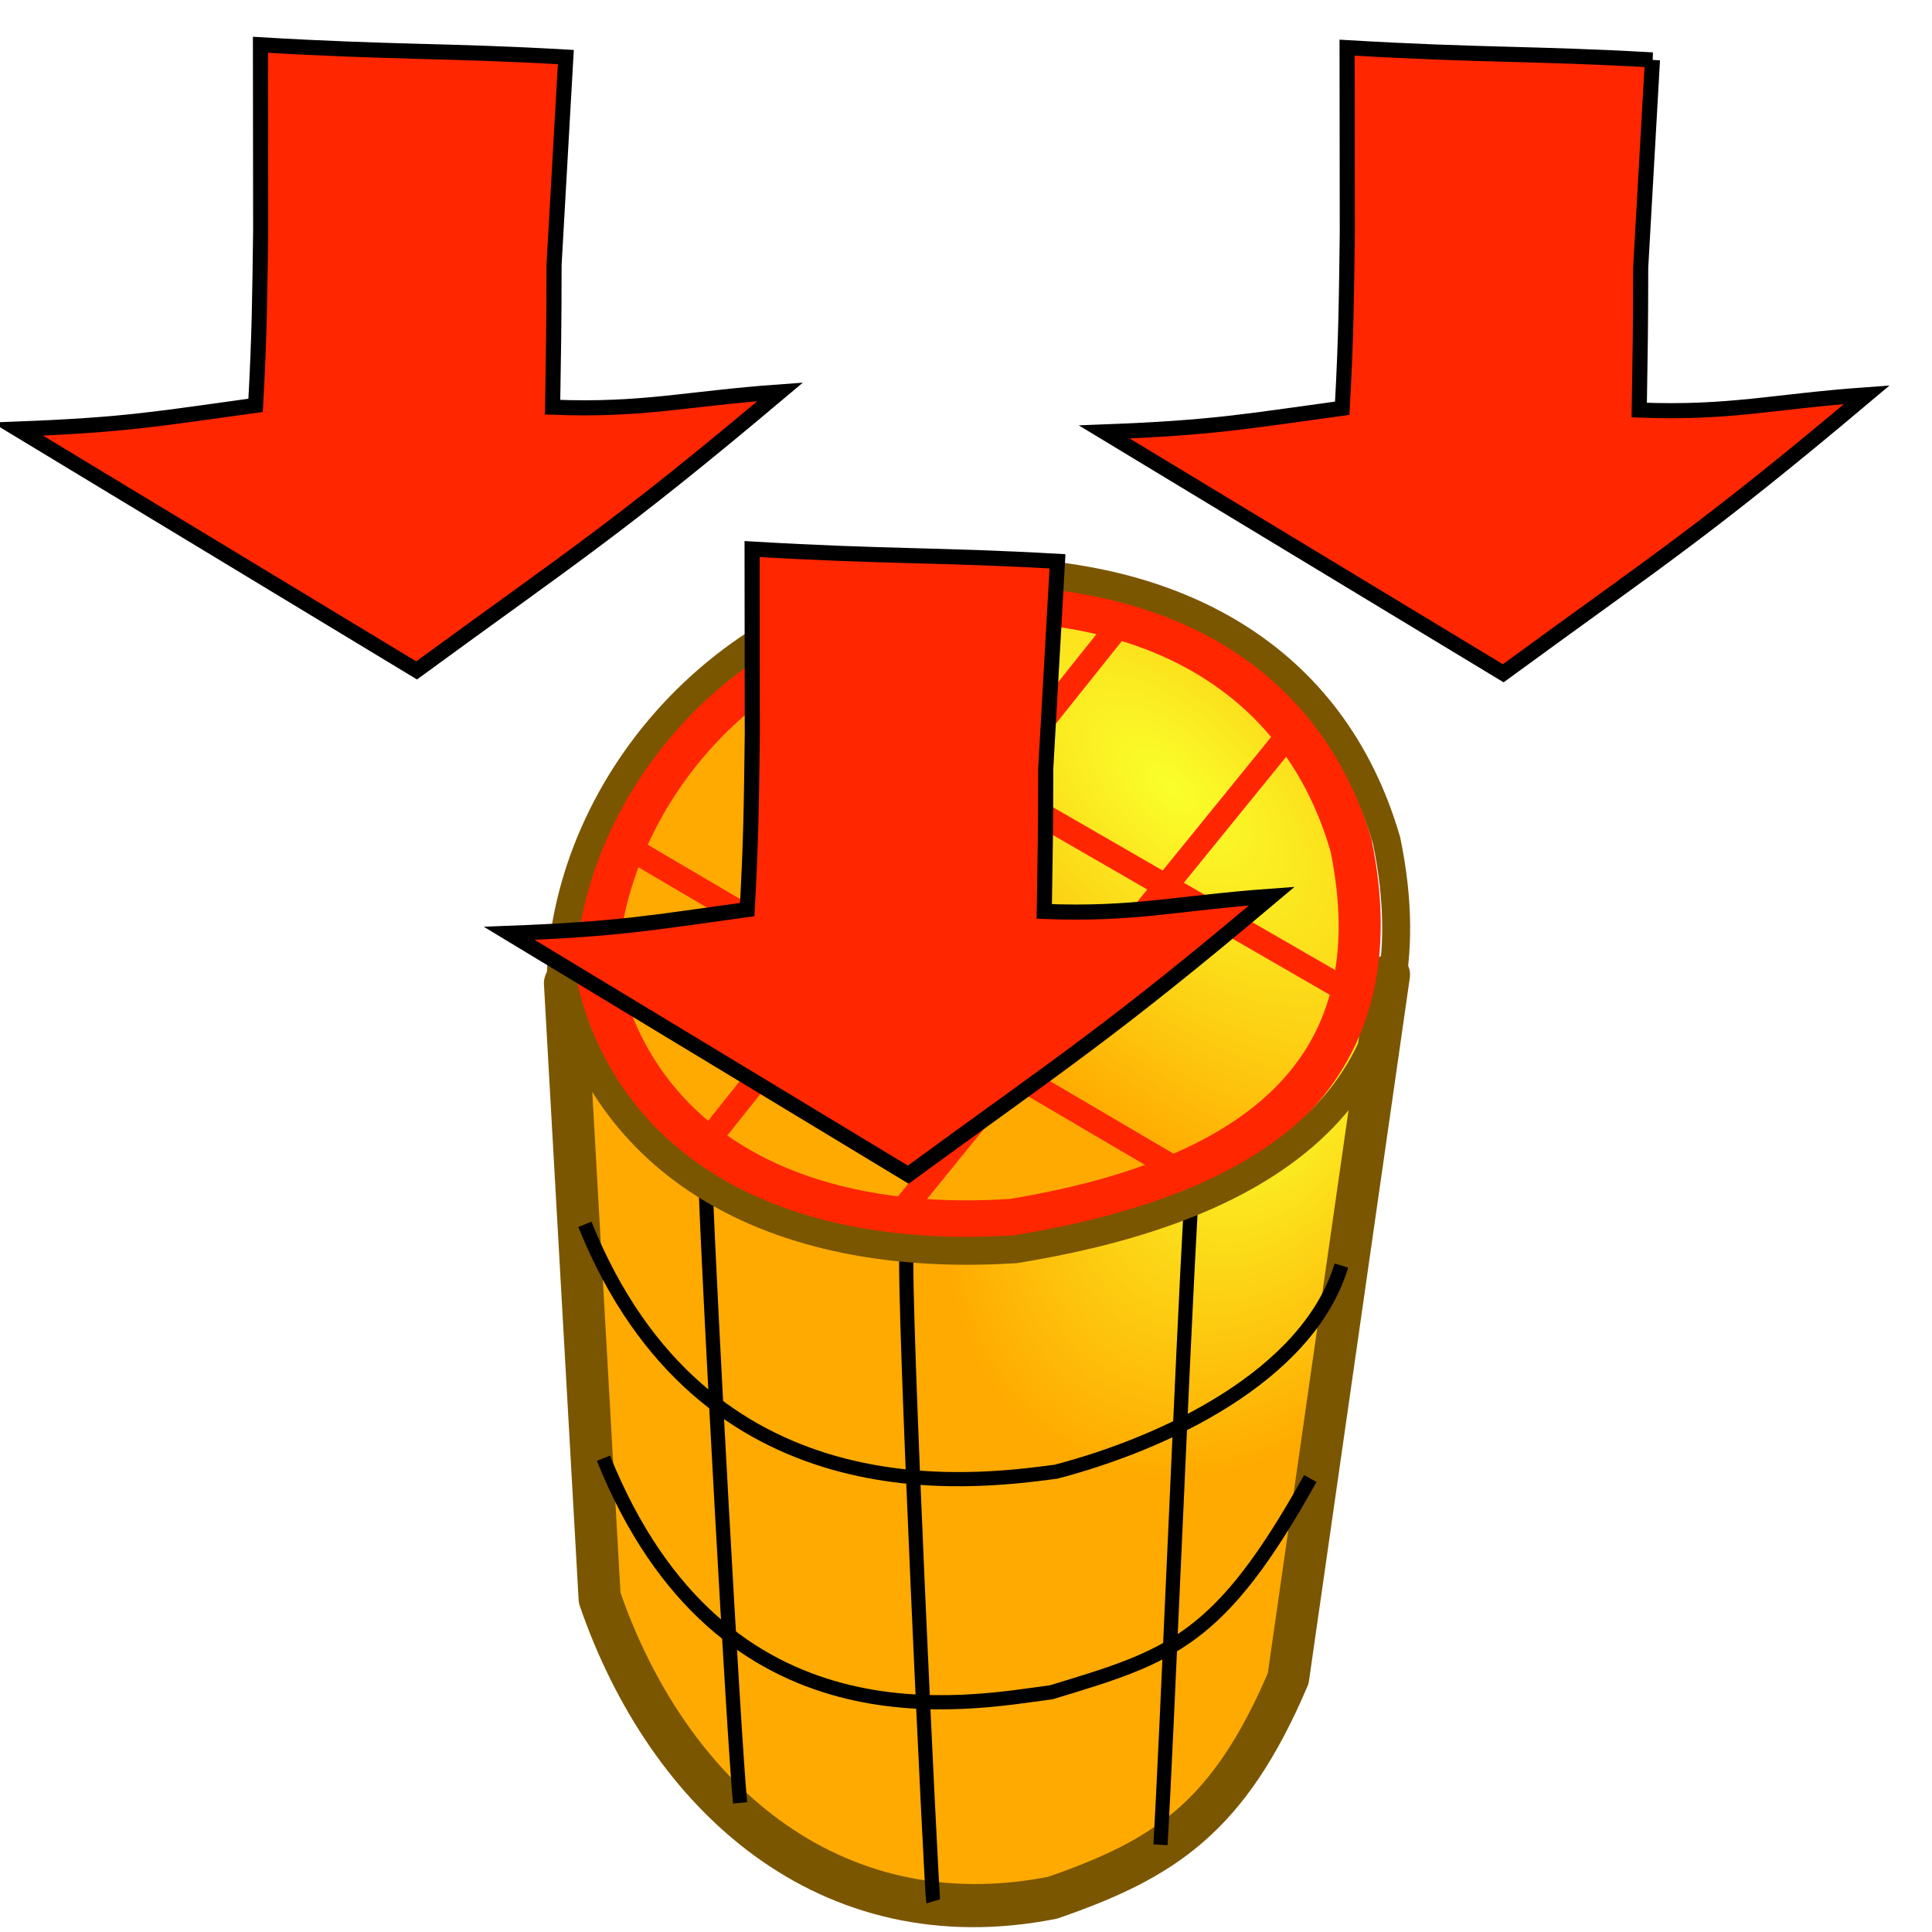
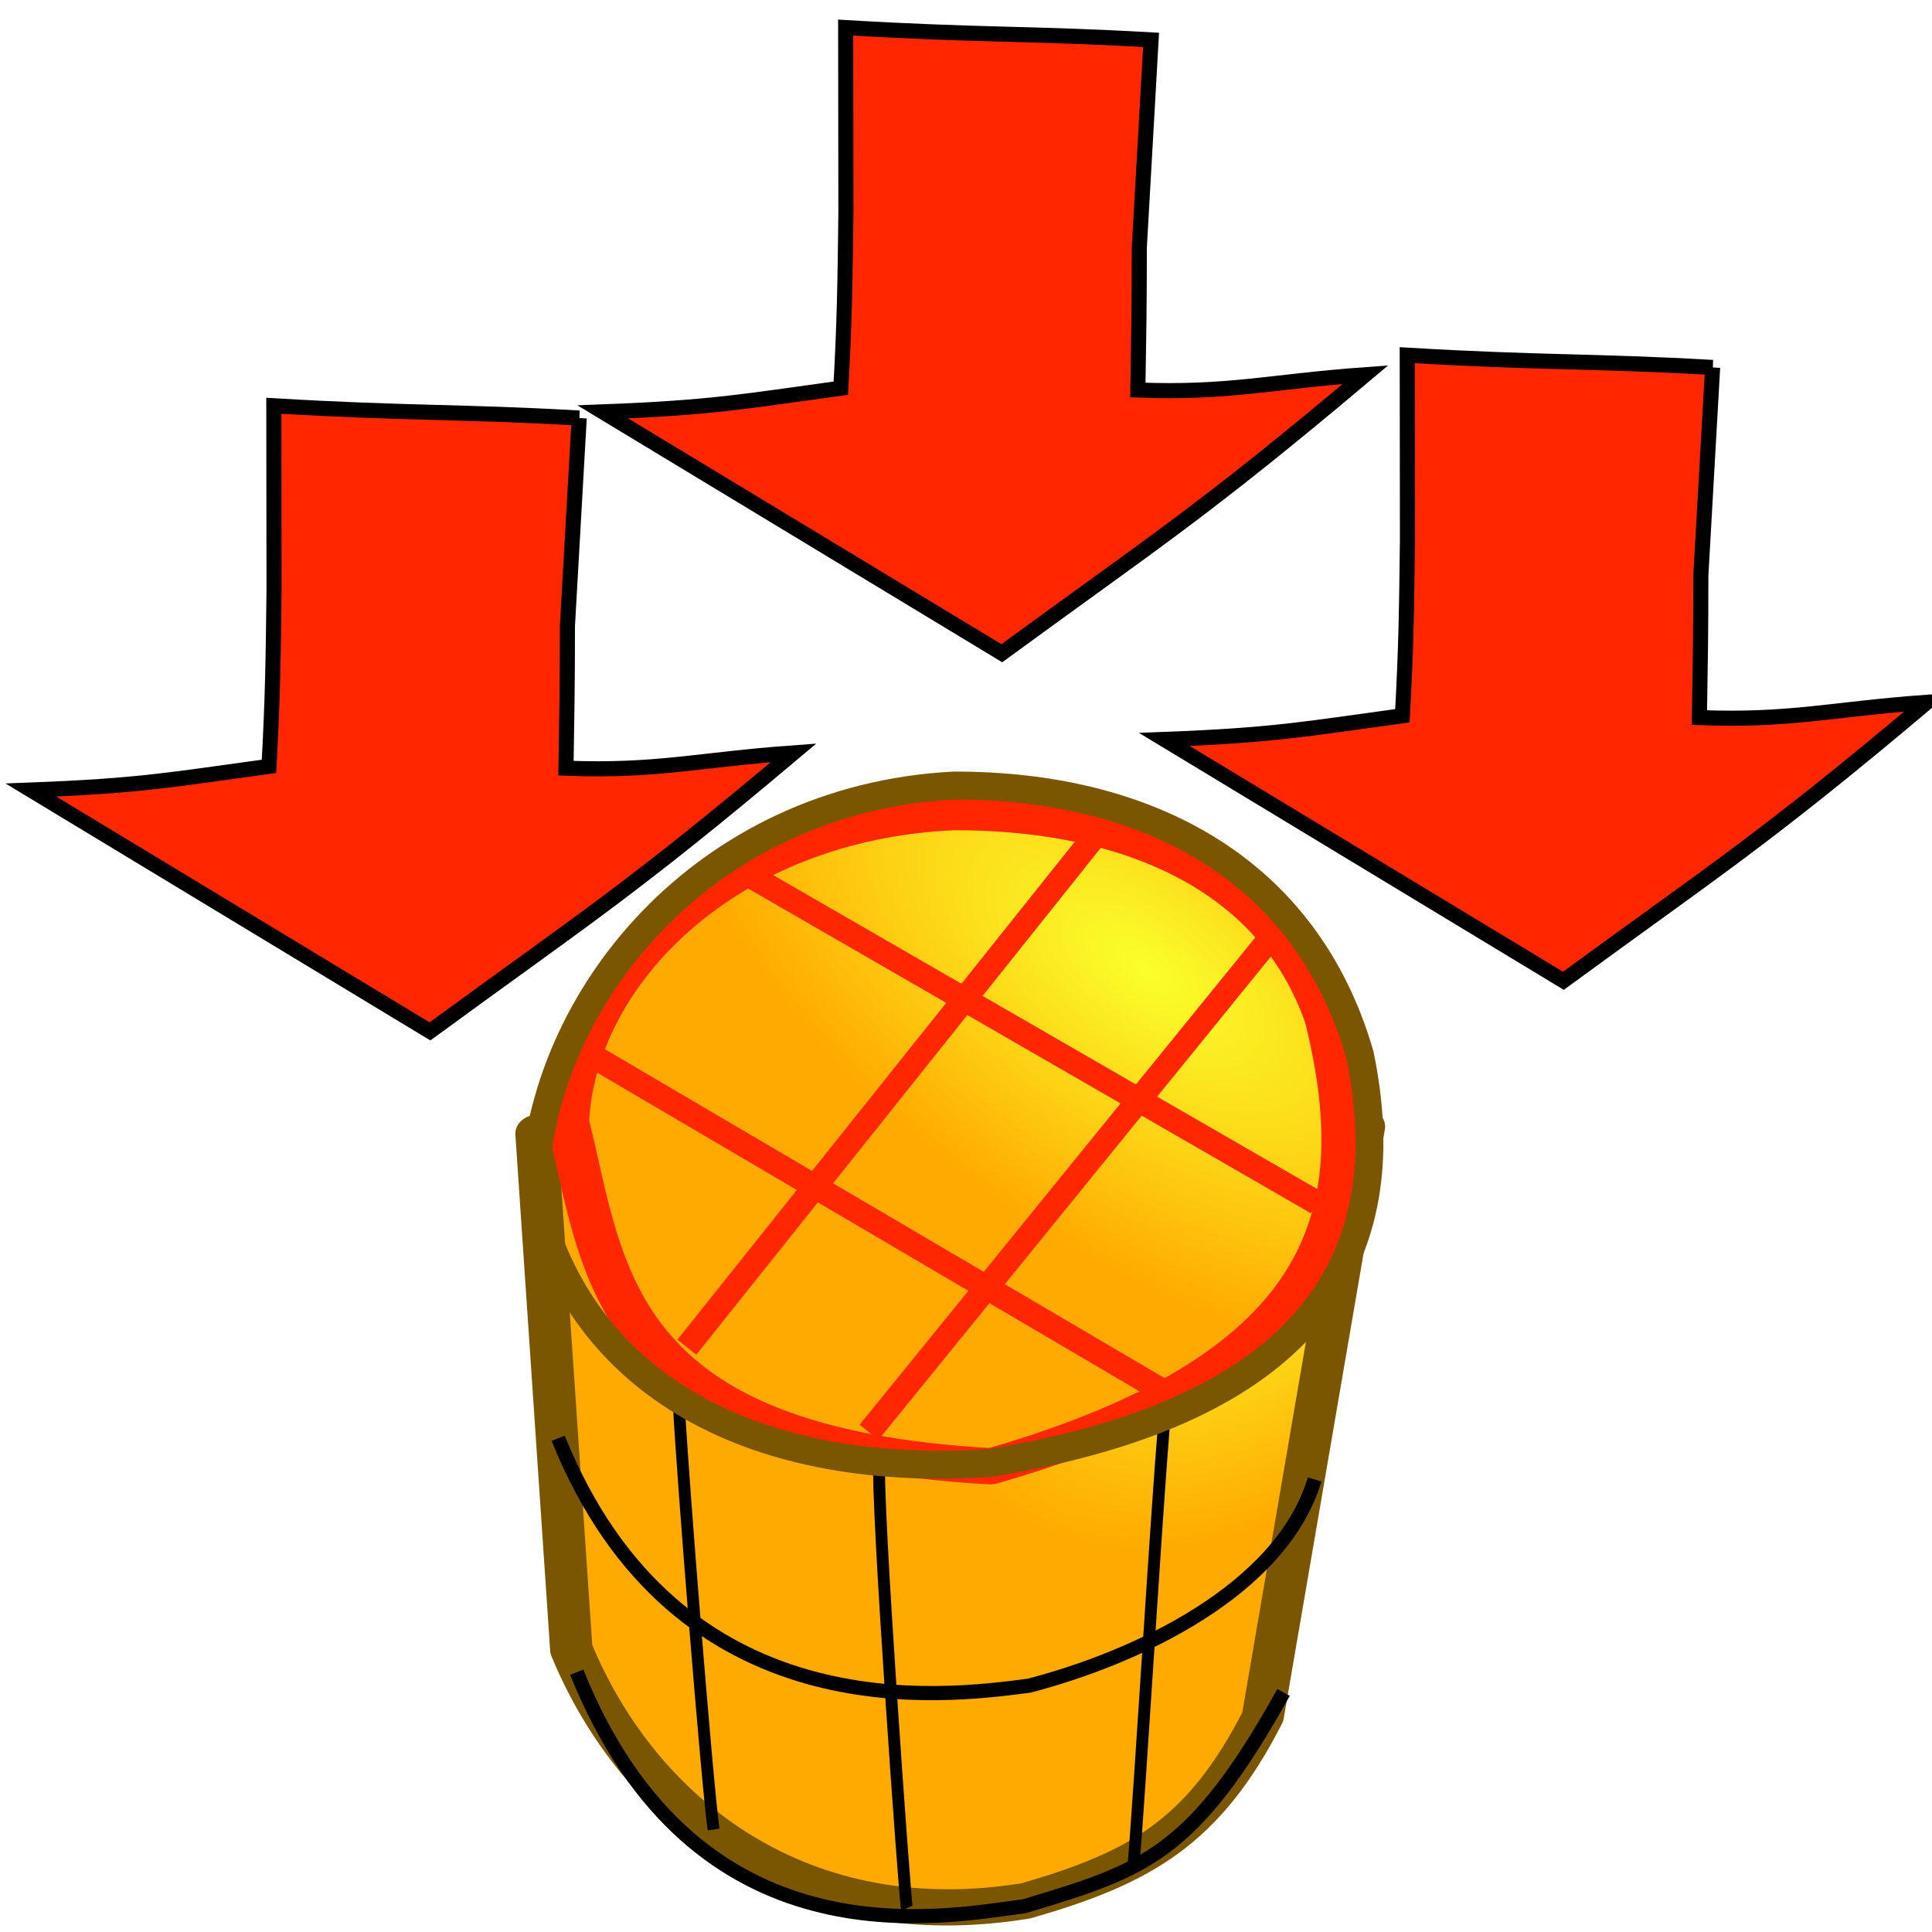
<svg xmlns="http://www.w3.org/2000/svg" xmlns:xlink="http://www.w3.org/1999/xlink" width="64px" height="64px" id="svg2860" version="1.1">
  <defs id="defs2862">
    <radialGradient xlink:href="#linearGradient3377" id="radialGradient3703" gradientUnits="userSpaceOnUse" cx="135.383" cy="97.37" fx="135.383" fy="97.37" r="19.467" gradientTransform="matrix(0.97435,0.2250379,-0.4623105,2.001673,48.48755,-127.9988)" />
    <linearGradient id="linearGradient3377">
      <stop id="stop3379" offset="0" style="stop-color:#faff2b;stop-opacity:1;" />
      <stop id="stop3381" offset="1" style="stop-color:#ffaa00;stop-opacity:1;" />
    </linearGradient>
    <radialGradient xlink:href="#linearGradient3377" id="radialGradient3705" gradientUnits="userSpaceOnUse" cx="148.883" cy="81.87" fx="148.883" fy="81.87" r="19.467" gradientTransform="matrix(1.385259,-0.05136783,0.03705629,0.9993132,-60.3924,7.704044)" />
    <radialGradient xlink:href="#linearGradient3377-4" id="radialGradient3703-8" gradientUnits="userSpaceOnUse" cx="135.383" cy="97.37" fx="135.383" fy="97.37" r="19.467" gradientTransform="matrix(0.97435,0.2250379,-0.4623105,2.001673,48.48755,-127.9988)" />
    <linearGradient id="linearGradient3377-4">
      <stop id="stop3379-3" offset="0" style="stop-color:#faff2b;stop-opacity:1;" />
      <stop id="stop3381-0" offset="1" style="stop-color:#ffaa00;stop-opacity:1;" />
    </linearGradient>
  </defs>
  <g id="layer1">
-     <g id="g3618" transform="matrix(-0.257492,0.4459892,-0.4246404,-0.2451662,115.0073,-10.40662)">
+     <g id="g3618" transform="matrix(-0.2585857,0.3741349,-0.4264442,-0.205667,114.4725,1.499305)">
      <path style="display:inline;overflow:visible;visibility:visible;fill:url(#radialGradient3705);fill-opacity:1;fill-rule:evenodd;stroke:#7b5600;stroke-width:2.808;stroke-linecap:butt;stroke-linejoin:round;stroke-miterlimit:4;stroke-dasharray:none;stroke-dashoffset:0;stroke-opacity:1;marker:none;enable-background:accumulate" d="m 181.234,60.447 -42.398,17.846 23.438,11.551 3.436,36.435 33.181,-22.826 c 8.773,-10.605 11.812,-24.975 2.141,-36.621 -5.762,-5.246 -10.146,-7.613 -19.797,-6.384 z" id="rect3522" />
-       <path style="display:inline;overflow:visible;visibility:visible;fill:url(#radialGradient3703);fill-opacity:1;fill-rule:evenodd;stroke:#ff2600;stroke-width:2.808;stroke-linecap:butt;stroke-linejoin:round;stroke-miterlimit:4;stroke-dasharray:none;stroke-dashoffset:0;stroke-opacity:1;marker:none;enable-background:accumulate" d="m 132.823,84.893 c 10.754,-10.006 21.385,-6.128 31.803,7.238 8.019,12.602 7.833,24.768 -0.579,32.709 -9.977,5.546 -24.966,2.992 -33.006,-9.979 -5.698,-10.293 -6.152,-21.332 1.782,-29.969 z" id="rect3520" />
+       <path style="display:inline;overflow:visible;visibility:visible;fill:url(#radialGradient3703);fill-opacity:1;fill-rule:evenodd;stroke:#ff2600;stroke-width:2.808;stroke-linecap:butt;stroke-linejoin:round;stroke-miterlimit:4;stroke-dasharray:none;stroke-dashoffset:0;stroke-opacity:1;marker:none;enable-background:accumulate" d="m 132.823,84.893 c 10.754,-10.006 22.399,-15.051 40.468,1.465 10.938,23.295 -0.832,30.541 -9.244,38.483 -9.977,5.546 -24.966,2.992 -33.006,-9.979 -5.698,-10.293 -6.152,-21.332 1.782,-29.969 z" id="rect3520" />
    </g>
-     <path style="fill:none;stroke:#ff2600;stroke-width:0.8;stroke-linecap:butt;stroke-linejoin:miter;stroke-miterlimit:4;stroke-dasharray:none;stroke-opacity:1" d="M 44.513,32.76 25.878,22.007" id="path2390" />
-     <path style="fill:none;stroke:#ff2600;stroke-width:0.8;stroke-linecap:butt;stroke-linejoin:miter;stroke-miterlimit:4;stroke-dasharray:none;stroke-opacity:1" d="M 39.35,38.961 20.58,27.932" id="path2400" />
-     <path style="fill:none;stroke:#000000;stroke-width:0.47;stroke-linecap:butt;stroke-linejoin:miter;stroke-miterlimit:4;stroke-dasharray:none;stroke-opacity:1" d="M 38.442,61.11 C 38.647,57.68 39.164,44.966 39.451,39.91" id="path2412" />
-     <path style="fill:none;stroke:#000000;stroke-width:0.47;stroke-linecap:butt;stroke-linejoin:miter;stroke-miterlimit:4;stroke-dasharray:none;stroke-opacity:1" d="M 30.914,62.985 C 30.86,62.804 29.902,42.707 30.032,41.372" id="path2414" />
-     <path style="fill:none;stroke:#000000;stroke-width:0.47;stroke-linecap:butt;stroke-linejoin:miter;stroke-miterlimit:4;stroke-dasharray:none;stroke-opacity:1" d="M 24.516,59.722 C 24.294,57.361 23.506,42.894 23.385,39.517" id="path2418" />
-     <path style="fill:none;stroke:#ff2600;stroke-width:0.8;stroke-linecap:butt;stroke-linejoin:miter;stroke-miterlimit:4;stroke-dasharray:none;stroke-opacity:1" d="M 42.856,24.127 29.672,40.36" id="path2424" />
-     <path style="fill:none;stroke:#ff2600;stroke-width:0.8;stroke-linecap:butt;stroke-linejoin:miter;stroke-miterlimit:4;stroke-dasharray:none;stroke-opacity:1" d="M 23.639,37.541 37.143,20.619" id="path2432" />
-     <path style="fill:none;stroke:#000000;stroke-width:0.47;stroke-linecap:butt;stroke-linejoin:miter;stroke-miterlimit:4;stroke-dasharray:none;stroke-opacity:1" d="m 44.435,41.923 c -1.114,3.681 -5.915,5.909 -9.461,6.83 -2.777,0.364 -11.665,1.567 -15.599,-8.195" id="path2424-3" />
-     <path style="fill:#ff2600;fill-opacity:1;stroke:#000000;stroke-width:0.5;stroke-linecap:butt;stroke-linejoin:miter;stroke-miterlimit:4;stroke-dasharray:none;stroke-opacity:1" d="m 18.744,1.89 -0.39,6.878 c -0.002,2.027 -0.016,2.723 -0.048,4.721 3.021,0.116 4.386,-0.281 7.539,-0.508 -5.415,4.559 -6.955,5.503 -12.045,9.227 L 0.582,14.213 C 4.222,14.074 5.213,13.872 8.467,13.428 8.596,11.098 8.605,9.879 8.635,7.618 L 8.628,1.483 C 13.08,1.747 14.792,1.664 18.744,1.89 Z" id="path3802" />
-     <path style="fill:none;stroke:#000000;stroke-width:0.47;stroke-linecap:butt;stroke-linejoin:miter;stroke-miterlimit:4;stroke-dasharray:none;stroke-opacity:1" d="m 43.405,48.978 c -3.003,5.403 -4.624,5.887 -8.583,7.081 C 32.045,56.423 23.924,58.069 19.99,48.306" id="path2424-3-5" />
-     <path style="display:inline;overflow:visible;visibility:visible;fill:none;stroke:#7b5600;stroke-width:0.926;stroke-linecap:butt;stroke-linejoin:round;stroke-miterlimit:4;stroke-dasharray:none;stroke-dashoffset:0;stroke-opacity:1;marker:none;enable-background:accumulate" d="M 45.934,27.852 C 47.568,35.773 42.778,39.904 33.632,41.382 25.516,41.899 19.908,38.54 18.576,32.314 c 0.222,-6.344 5.621,-12.951 13.915,-13.379 6.39,-0.008 11.653,2.737 13.443,8.917 z" id="rect3520-8" />
-     <path style="fill:#ff2600;fill-opacity:1;stroke:#000000;stroke-width:0.5;stroke-linecap:butt;stroke-linejoin:miter;stroke-miterlimit:4;stroke-dasharray:none;stroke-opacity:1" d="m 35.031,18.594 -0.39,6.878 c -0.002,2.027 -0.016,2.723 -0.048,4.721 3.021,0.116 4.386,-0.281 7.539,-0.508 -5.415,4.559 -6.955,5.503 -12.045,9.227 L 16.868,30.917 c 3.64,-0.139 4.631,-0.341 7.885,-0.785 0.129,-2.33 0.139,-3.55 0.168,-5.81 l -0.007,-6.134 c 4.452,0.263 6.164,0.181 10.117,0.406 z" id="path3802-6" />
-     <path style="fill:#ff2600;fill-opacity:1;stroke:#000000;stroke-width:0.5;stroke-linecap:butt;stroke-linejoin:miter;stroke-miterlimit:4;stroke-dasharray:none;stroke-opacity:1" d="m 54.74,1.985 -0.39,6.878 c -0.002,2.027 -0.016,2.723 -0.048,4.721 3.021,0.116 4.386,-0.281 7.539,-0.508 -5.415,4.559 -6.955,5.503 -12.045,9.227 l -13.218,-7.995 c 3.64,-0.139 4.631,-0.341 7.885,-0.785 0.129,-2.33 0.139,-3.55 0.168,-5.81 l -0.007,-6.134 c 4.452,0.263 6.164,0.181 10.117,0.406 z" id="path3802-0" />
+     <path style="fill:none;stroke:#ff2600;stroke-width:0.8;stroke-linecap:butt;stroke-linejoin:miter;stroke-miterlimit:4;stroke-dasharray:none;stroke-opacity:1" d="M 43.627,39.846 24.992,29.093" id="path2390" />
+     <path style="fill:none;stroke:#ff2600;stroke-width:0.8;stroke-linecap:butt;stroke-linejoin:miter;stroke-miterlimit:4;stroke-dasharray:none;stroke-opacity:1" d="M 38.464,46.048 19.694,35.018" id="path2400" />
+     <path style="fill:none;stroke:#000000;stroke-width:0.395;stroke-linecap:butt;stroke-linejoin:miter;stroke-miterlimit:4;stroke-dasharray:none;stroke-opacity:1" d="m 37.55,61.77 c 0.208,-2.389 0.732,-11.247 1.022,-14.77" id="path2412" />
+     <path style="fill:none;stroke:#000000;stroke-width:0.394;stroke-linecap:butt;stroke-linejoin:miter;stroke-miterlimit:4;stroke-dasharray:none;stroke-opacity:1" d="M 30.041,63.211 C 29.986,63.088 29,49.378 29.134,48.467" id="path2414" />
+     <path style="fill:none;stroke:#000000;stroke-width:0.394;stroke-linecap:butt;stroke-linejoin:miter;stroke-miterlimit:4;stroke-dasharray:none;stroke-opacity:1" d="M 23.638,60.606 C 23.413,58.971 22.614,48.949 22.492,46.61" id="path2418" />
+     <path style="fill:none;stroke:#ff2600;stroke-width:0.8;stroke-linecap:butt;stroke-linejoin:miter;stroke-miterlimit:4;stroke-dasharray:none;stroke-opacity:1" d="M 41.97,31.213 28.787,47.447" id="path2424" />
+     <path style="fill:none;stroke:#ff2600;stroke-width:0.8;stroke-linecap:butt;stroke-linejoin:miter;stroke-miterlimit:4;stroke-dasharray:none;stroke-opacity:1" d="M 22.753,44.627 36.257,27.705" id="path2432" />
+     <path style="fill:none;stroke:#000000;stroke-width:0.47;stroke-linecap:butt;stroke-linejoin:miter;stroke-miterlimit:4;stroke-dasharray:none;stroke-opacity:1" d="m 43.55,49.01 c -1.114,3.681 -5.915,5.909 -9.461,6.83 -2.777,0.364 -11.665,1.567 -15.599,-8.195" id="path2424-3" />
+     <path style="fill:#ff2600;fill-opacity:1;stroke:#000000;stroke-width:0.5;stroke-linecap:butt;stroke-linejoin:miter;stroke-miterlimit:4;stroke-dasharray:none;stroke-opacity:1" d="m 19.187,13.848 -0.39,6.878 c -0.002,2.027 -0.016,2.723 -0.048,4.721 3.021,0.116 4.386,-0.281 7.539,-0.508 -5.415,4.559 -6.955,5.503 -12.045,9.227 L 1.025,26.171 c 3.64,-0.139 4.631,-0.341 7.885,-0.785 0.129,-2.33 0.139,-3.55 0.168,-5.81 l -0.007,-6.134 c 4.452,0.263 6.164,0.181 10.117,0.406 z" id="path3802" />
+     <path style="fill:none;stroke:#000000;stroke-width:0.47;stroke-linecap:butt;stroke-linejoin:miter;stroke-miterlimit:4;stroke-dasharray:none;stroke-opacity:1" d="M 42.519,56.064 C 39.516,61.467 37.896,61.951 33.936,63.145 31.159,63.51 23.038,65.156 19.104,55.393" id="path2424-3-5" />
+     <path style="display:inline;overflow:visible;visibility:visible;fill:none;stroke:#7b5600;stroke-width:0.926;stroke-linecap:butt;stroke-linejoin:round;stroke-miterlimit:4;stroke-dasharray:none;stroke-dashoffset:0;stroke-opacity:1;marker:none;enable-background:accumulate" d="m 45.048,34.939 c 1.634,7.92 -3.156,12.051 -12.302,13.53 -8.116,0.517 -13.724,-2.842 -15.056,-9.068 0.222,-6.344 5.621,-12.951 13.915,-13.379 6.39,-0.008 11.653,2.737 13.443,8.917 z" id="rect3520-8" />
+     <path style="fill:#ff2600;fill-opacity:1;stroke:#000000;stroke-width:0.5;stroke-linecap:butt;stroke-linejoin:miter;stroke-miterlimit:4;stroke-dasharray:none;stroke-opacity:1" d="m 38.131,1.321 -0.39,6.878 c -0.002,2.027 -0.016,2.723 -0.048,4.721 3.021,0.116 4.386,-0.281 7.539,-0.508 -5.415,4.559 -6.955,5.503 -12.045,9.227 l -13.218,-7.995 c 3.64,-0.139 4.631,-0.341 7.885,-0.785 0.129,-2.33 0.139,-3.55 0.168,-5.81 L 28.014,0.914 C 32.467,1.178 34.178,1.095 38.131,1.321 Z" id="path3802-6" />
+     <path style="fill:#ff2600;fill-opacity:1;stroke:#000000;stroke-width:0.5;stroke-linecap:butt;stroke-linejoin:miter;stroke-miterlimit:4;stroke-dasharray:none;stroke-opacity:1" d="m 56.733,12.172 -0.39,6.878 c -0.002,2.027 -0.016,2.723 -0.048,4.721 3.021,0.116 4.386,-0.281 7.539,-0.508 -5.415,4.559 -6.955,5.503 -12.045,9.227 l -13.218,-7.995 c 3.64,-0.139 4.631,-0.341 7.885,-0.785 0.129,-2.33 0.139,-3.55 0.168,-5.81 l -0.007,-6.134 c 4.452,0.263 6.164,0.181 10.117,0.406 z" id="path3802-0" />
  </g>
</svg>
